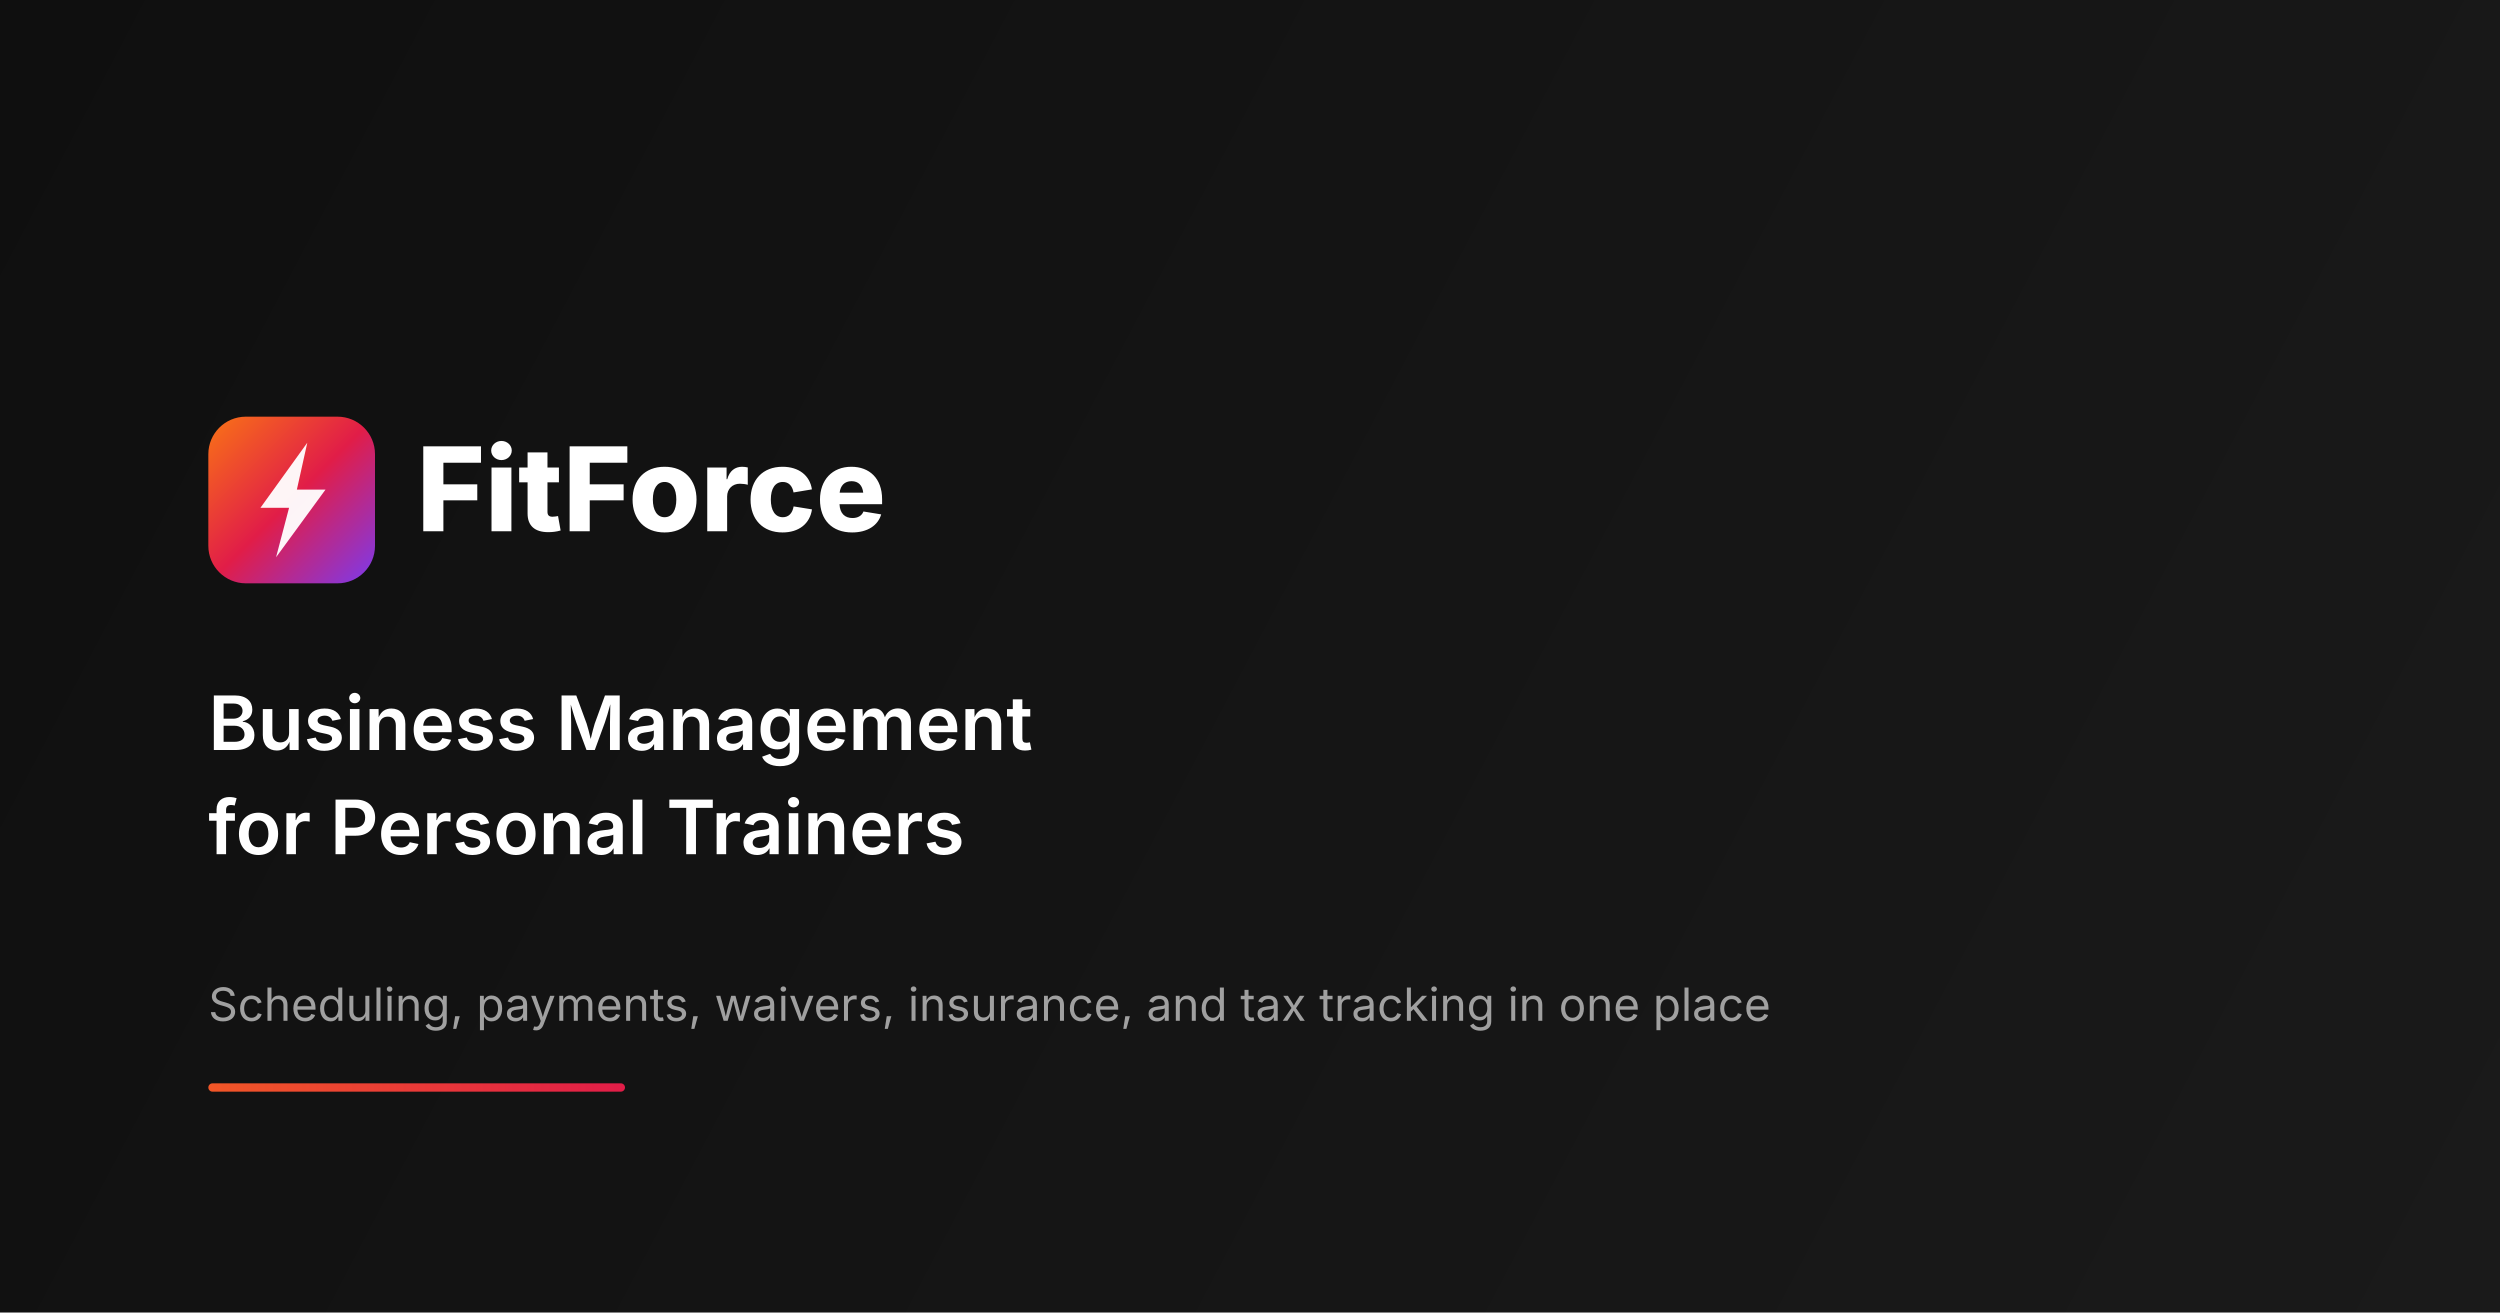
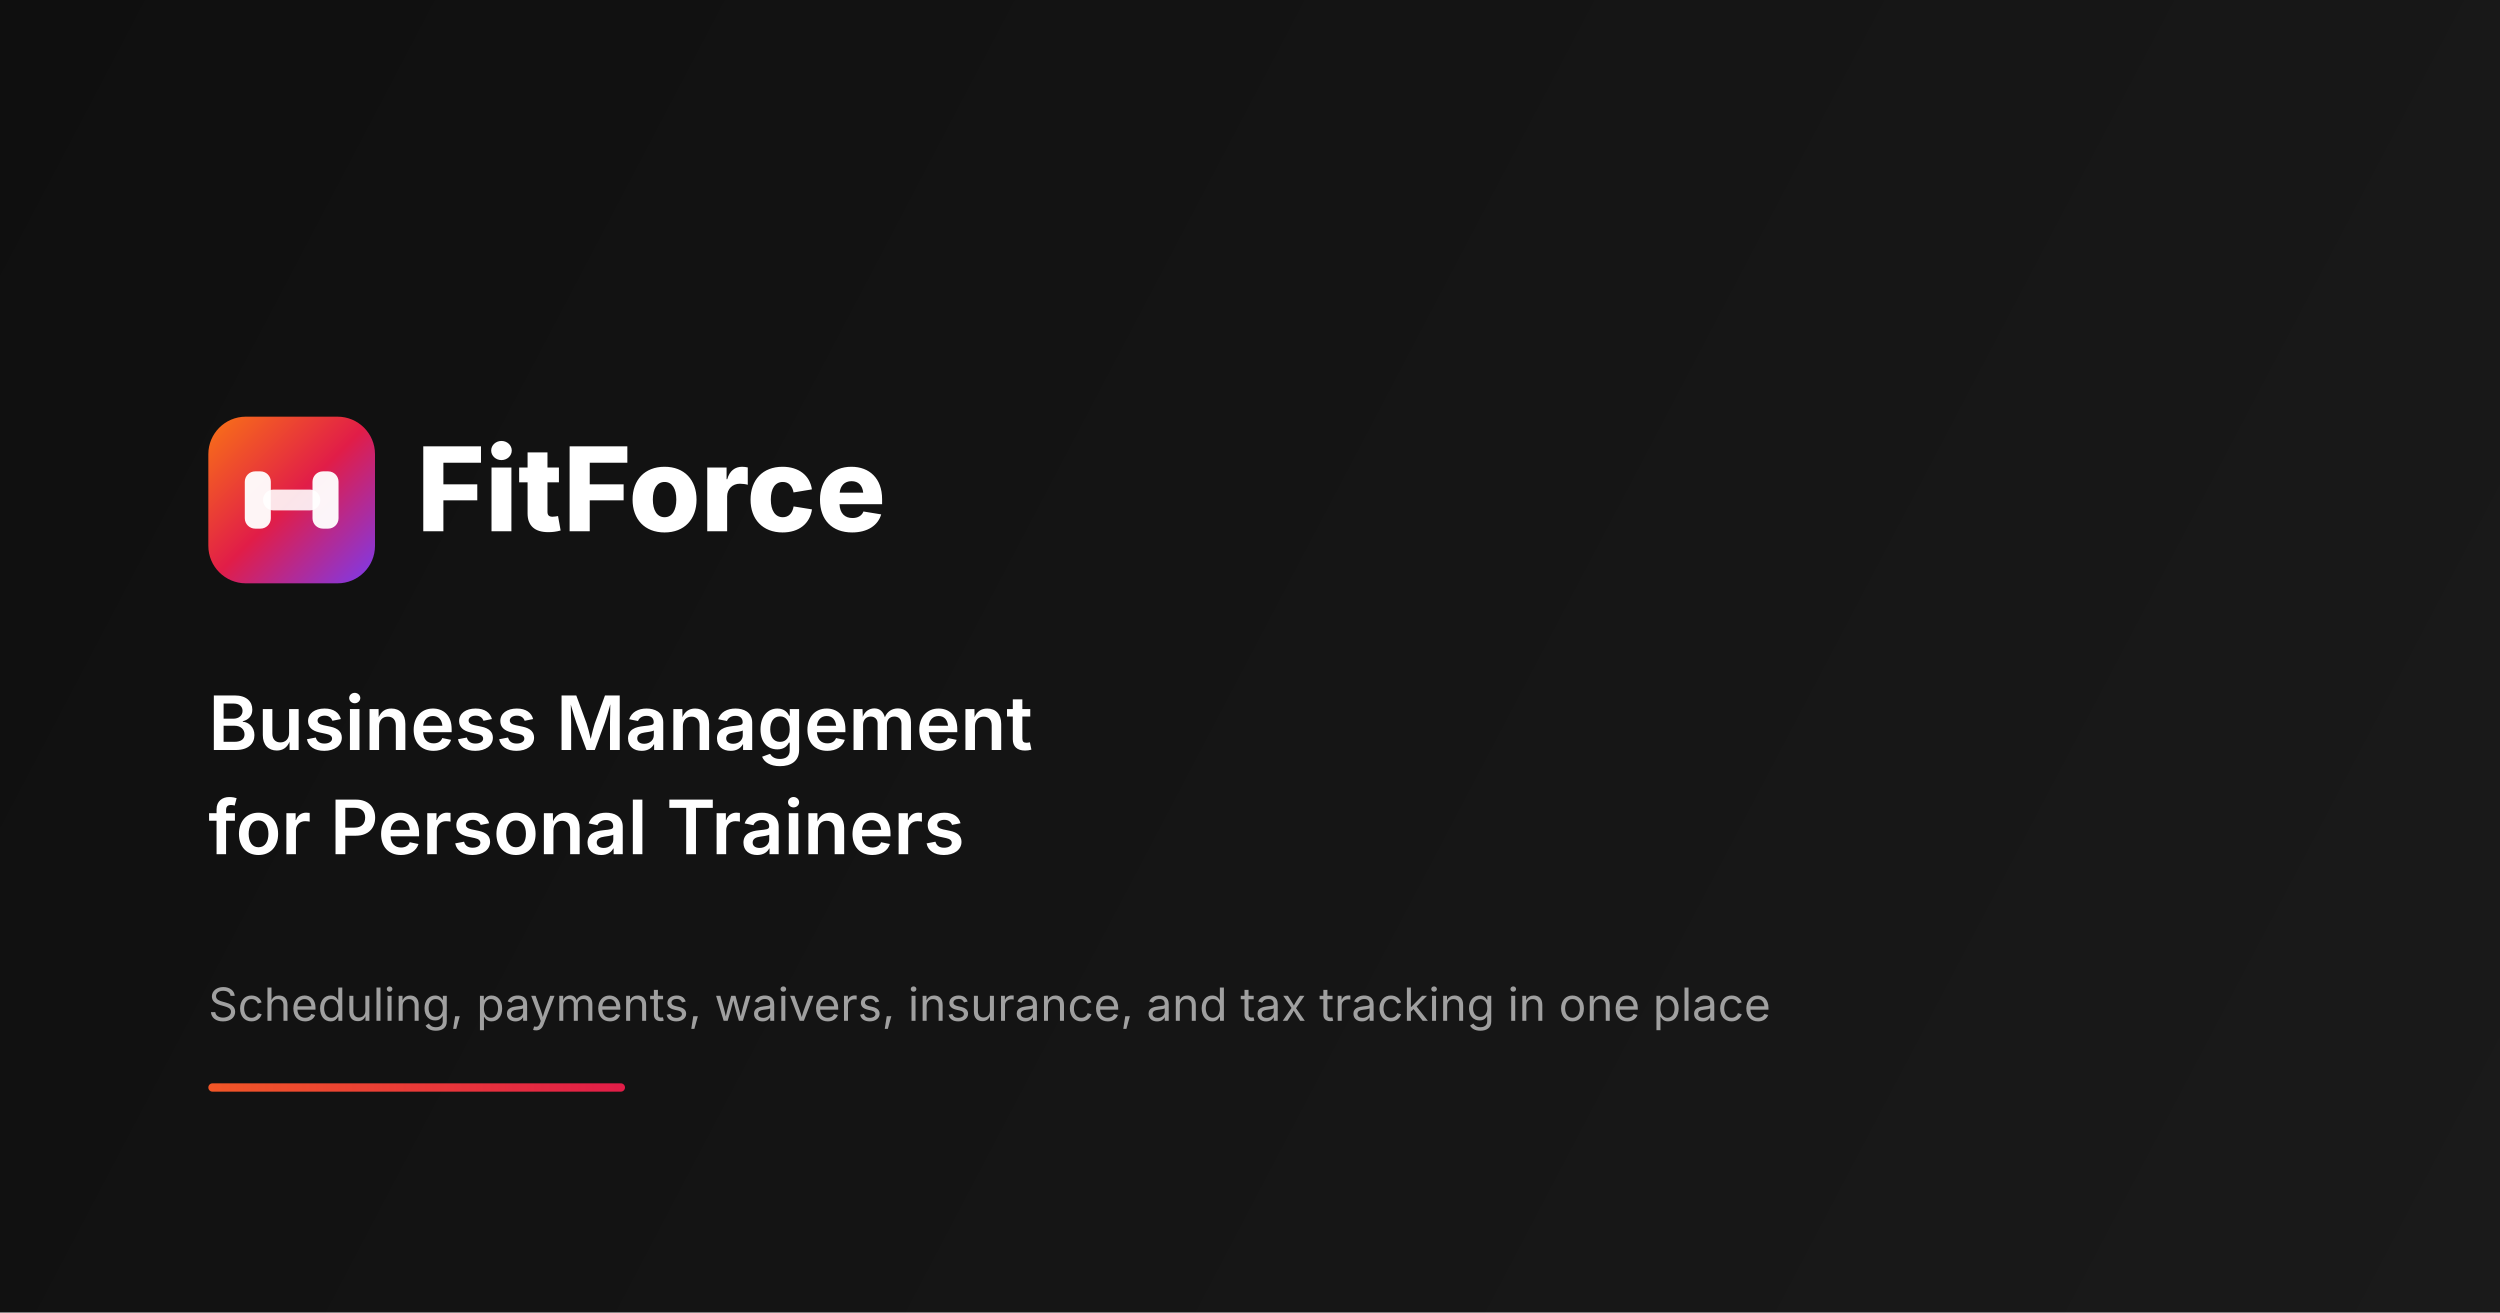
<svg xmlns="http://www.w3.org/2000/svg" width="1200" height="630" viewBox="0 0 1200 630" fill="none">
  <defs>
    <linearGradient id="bg-gradient" x1="0" y1="0" x2="1200" y2="630" gradientUnits="userSpaceOnUse">
      <stop stop-color="#0f0f0f" />
      <stop offset="1" stop-color="#1a1a1a" />
    </linearGradient>
    <linearGradient id="logo-grad" x1="0" y1="0" x2="80" y2="80" gradientUnits="userSpaceOnUse">
      <stop stop-color="#F97316" />
      <stop offset=".5" stop-color="#E11D48" />
      <stop offset="1" stop-color="#7C3AED" />
    </linearGradient>
    <linearGradient id="text-gradient" x1="0" y1="0" x2="600" y2="0" gradientUnits="userSpaceOnUse">
      <stop stop-color="#F97316" />
      <stop offset=".5" stop-color="#E11D48" />
      <stop offset="1" stop-color="#7C3AED" />
    </linearGradient>
  </defs>
  <rect width="1200" height="630" fill="url(#bg-gradient)" />
  <g transform="translate(100, 200)">
    <rect width="80" height="80" rx="18" fill="url(#logo-grad)" />
-     <path d="M47.5 12.5L25 43.75h13.75L32.5 67.5l23.75-32.5H42.5L47.5 12.5z" fill="#fff" fill-opacity=".95" />
+     <rect x="17.5" y="26.25" width="12.5" height="27.5" rx="5" fill="#fff" fill-opacity=".95" />
+     <rect x="50" y="26.25" width="12.5" height="27.5" rx="5" fill="#fff" fill-opacity=".95" />
+     <rect x="26.25" y="35" width="27.5" height="10" rx="5" fill="#fff" fill-opacity=".88" />
  </g>
  <text x="200" y="255" font-family="Inter, system-ui, sans-serif" font-size="56" font-weight="800" fill="#ffffff">FitForce</text>
  <text x="100" y="360" font-family="Inter, system-ui, sans-serif" font-size="36" font-weight="600" fill="#ffffff">Business Management</text>
  <text x="100" y="410" font-family="Inter, system-ui, sans-serif" font-size="36" font-weight="600" fill="#ffffff">for Personal Trainers</text>
  <text x="100" y="490" font-family="Inter, system-ui, sans-serif" font-size="22" fill="#a0a0a0">Scheduling, payments, waivers, insurance, and tax tracking in one place</text>
  <rect x="100" y="520" width="200" height="4" rx="2" fill="url(#text-gradient)" />
</svg>
